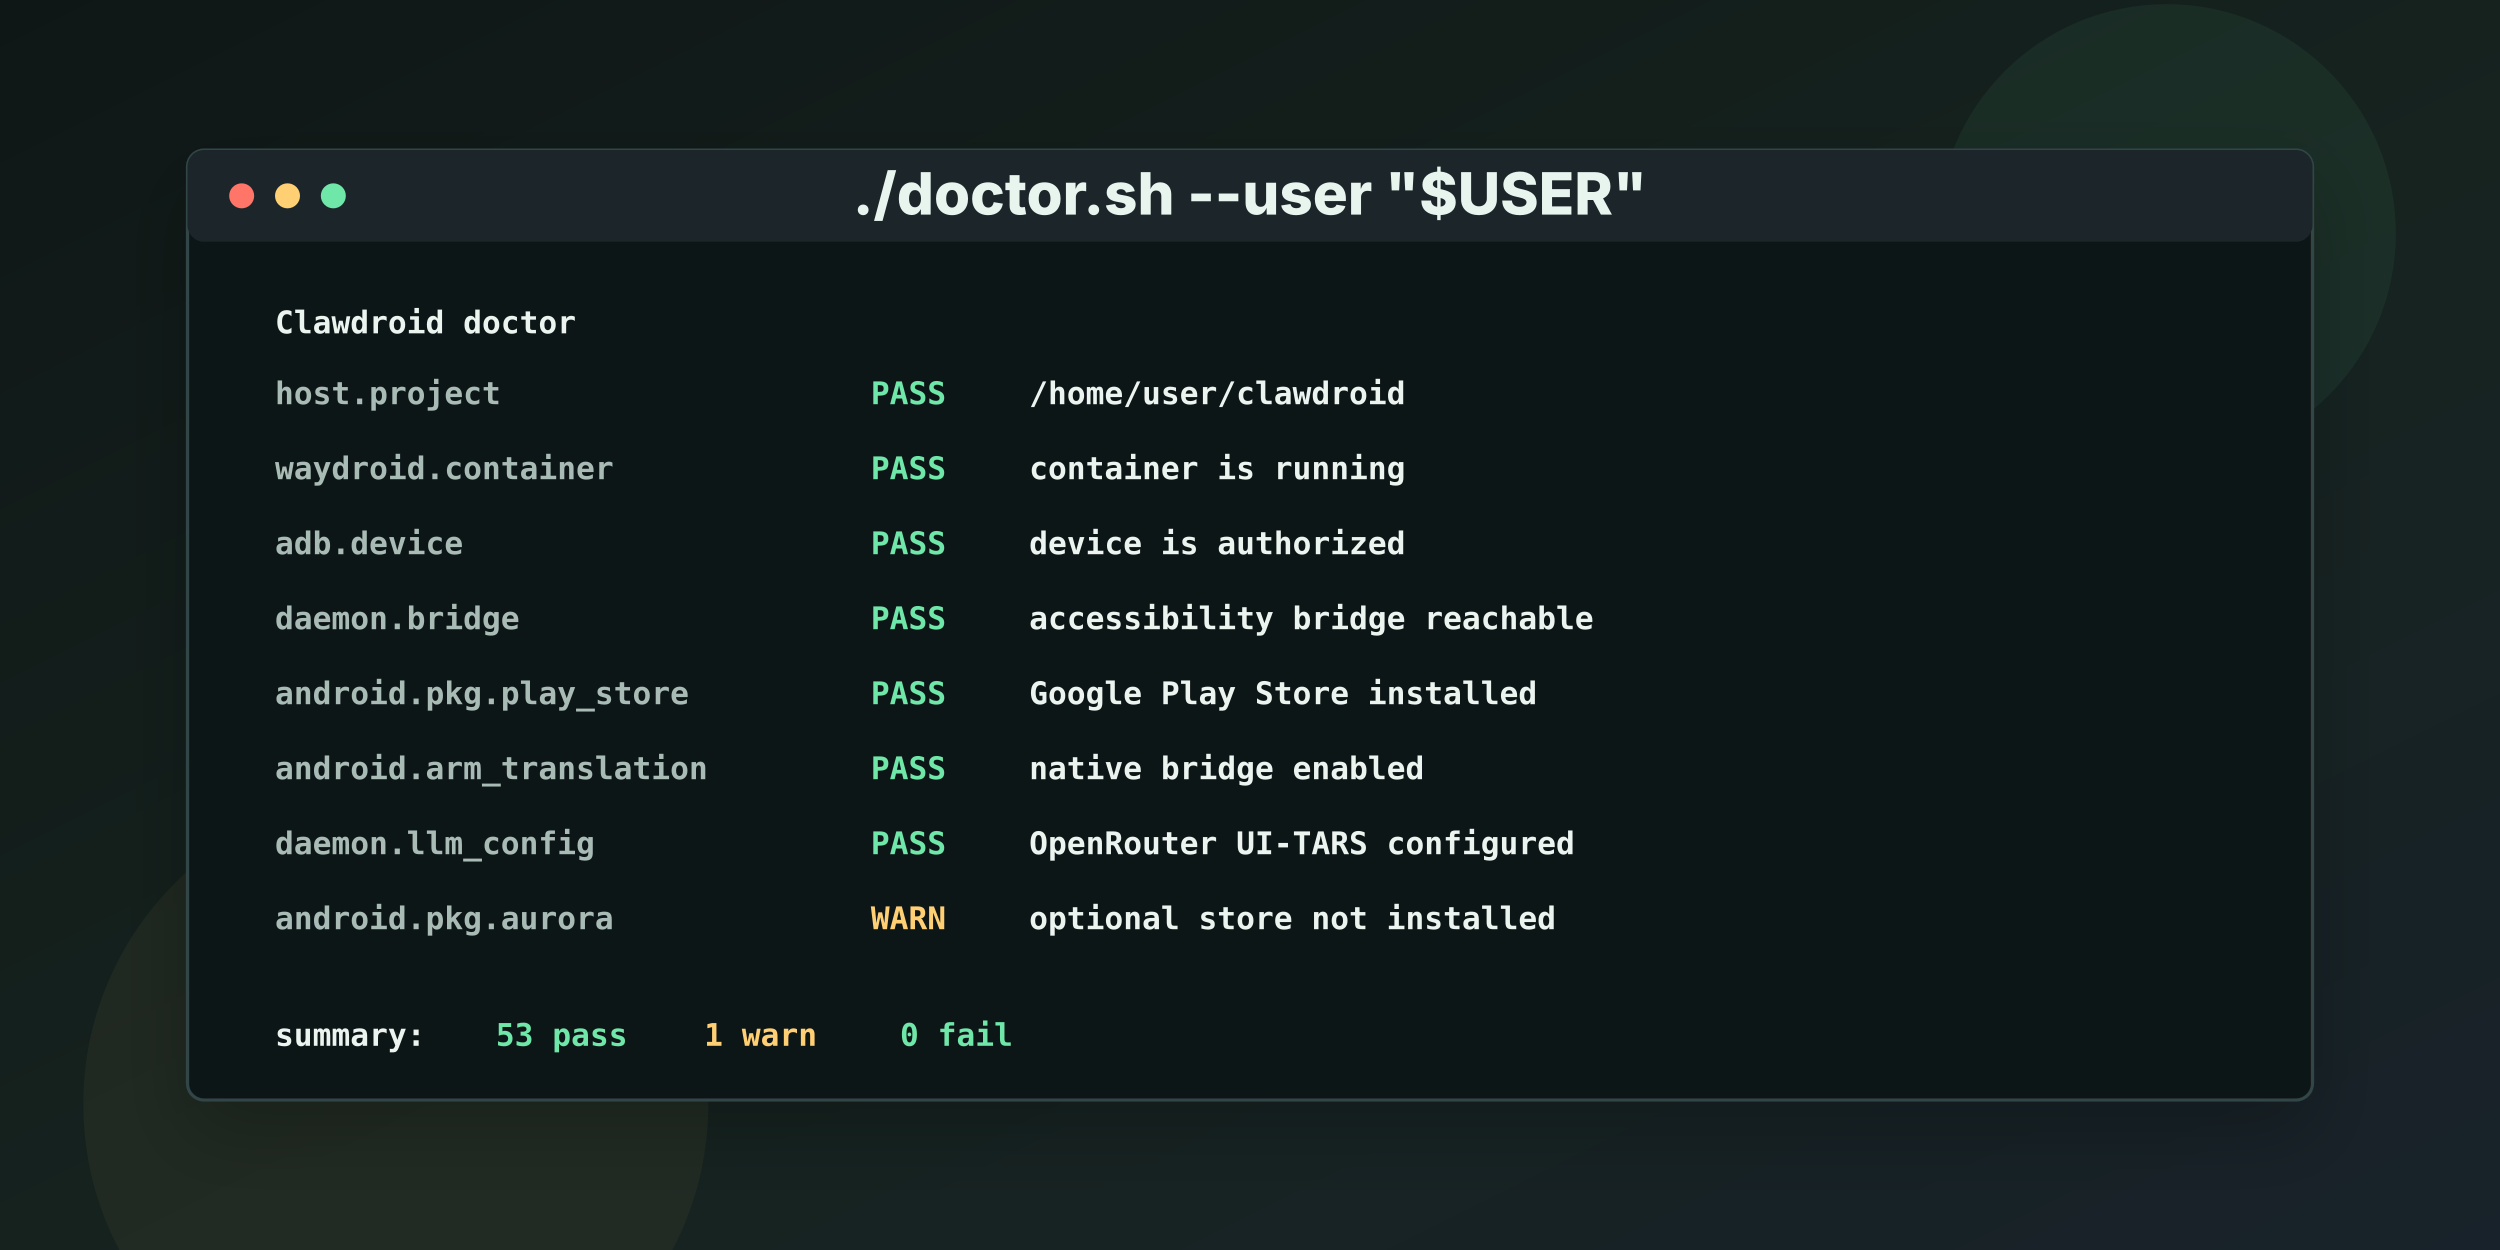
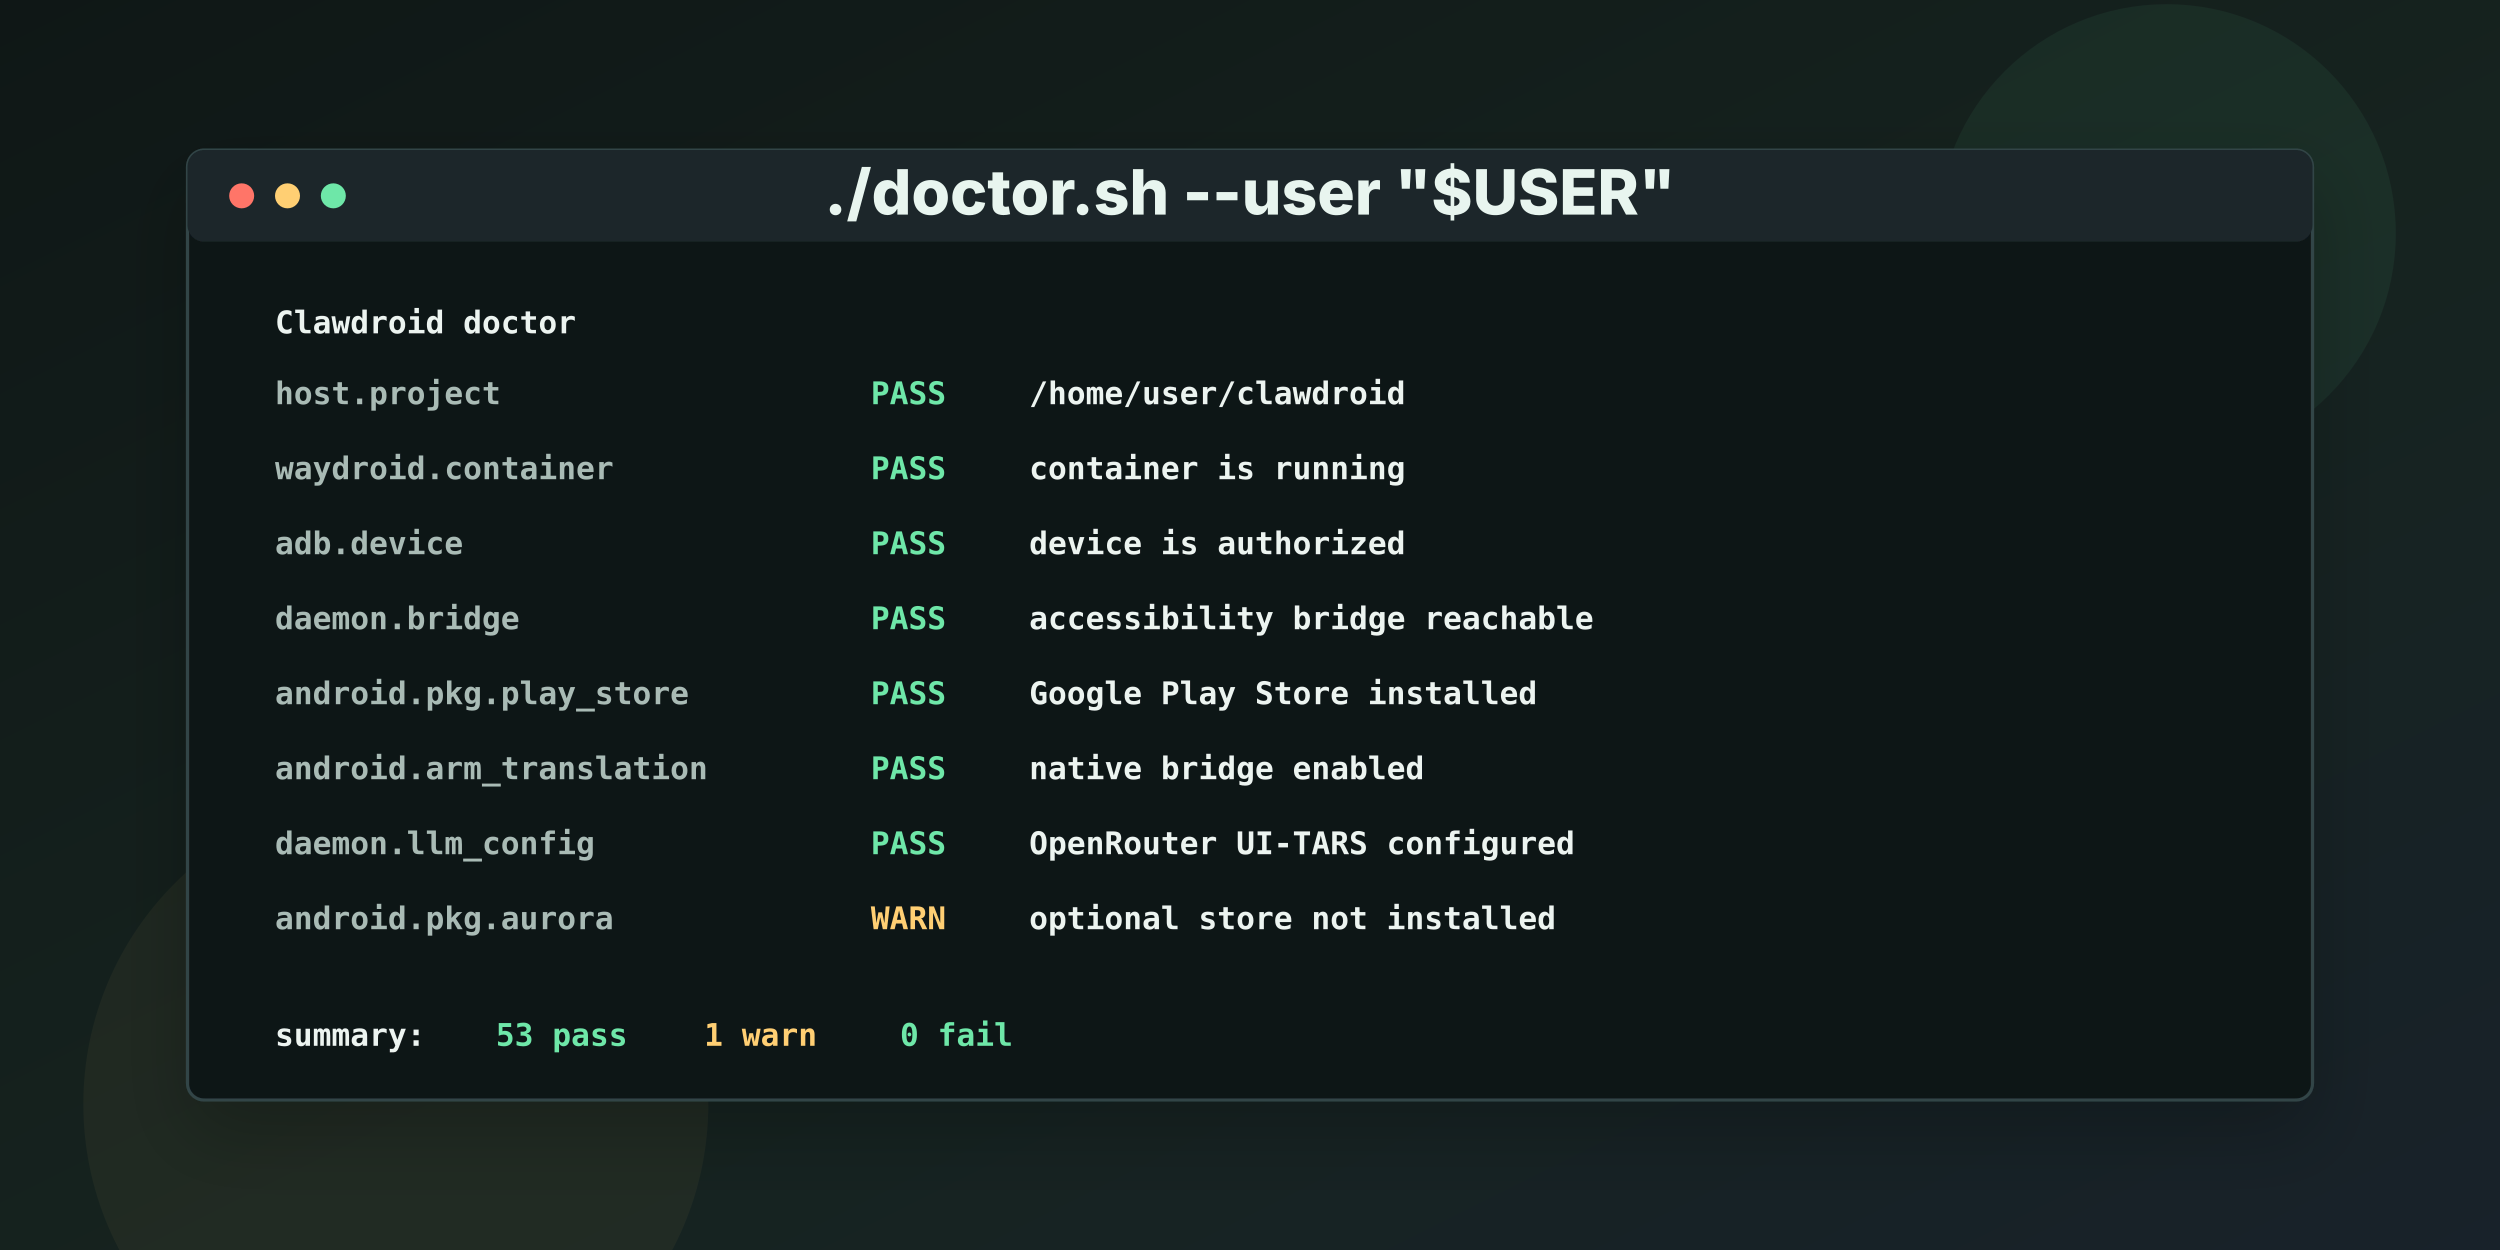
- <svg xmlns="http://www.w3.org/2000/svg" width="1200" height="600" viewBox="0 0 1200 600" role="img" aria-labelledby="title desc">
+ <svg xmlns="http://www.w3.org/2000/svg" width="1200" height="600" viewBox="0 0 1200 600" role="img" aria-labelledby="title desc" text-rendering="geometricPrecision">
  <defs>
    <linearGradient id="bg" x1="0" y1="0" x2="1" y2="1">
      <stop offset="0" stop-color="#0f1716" />
      <stop offset="0.55" stop-color="#16231f" />
      <stop offset="1" stop-color="#18222a" />
    </linearGradient>
    <filter id="shadow" x="-20%" y="-20%" width="140%" height="140%">
      <feDropShadow dx="0" dy="16" stdDeviation="18" flood-color="#000000" flood-opacity="0.22" />
    </filter>
    <style>
-       .title{font:800 28px Inter,Segoe UI,Arial,sans-serif;fill:#e8f5ef}
+       .title{font:800 30px Inter,Segoe UI,Arial,sans-serif;fill:#e8f5ef}
      .bar{fill:#1c272a}
      .term{fill:#101719;stroke:#314446;stroke-width:1.5}
      .m{font:600 15px ui-monospace,SFMono-Regular,Menlo,Consolas,monospace}
      .green{fill:#6ee7a8}
      .amber{fill:#ffcf73}
      .muted{fill:#a9bbb5}
      .white{fill:#ecf4f0}
    </style>
  </defs>
  <rect width="1200" height="600" fill="url(#bg)" />
  <circle cx="1040" cy="112" r="110" fill="#6ee7a8" opacity="0.06" />
  <circle cx="190" cy="530" r="150" fill="#ffcf73" opacity="0.05" />
  <g transform="translate(90 72)" filter="url(#shadow)">
    <rect class="term" width="1020" height="456" rx="8" />
    <rect class="bar" width="1020" height="44" rx="8" />
    <circle cx="26" cy="22" r="6" fill="#ff7468" />
    <circle cx="48" cy="22" r="6" fill="#ffcf73" />
    <circle cx="70" cy="22" r="6" fill="#6ee7a8" />
    <text class="title" x="510" y="31" text-anchor="middle" font-size="17">./doctor.sh --user "$USER"</text>
    <text class="m white" x="42" y="88">Clawdroid doctor</text>
    <text class="m muted" x="42" y="122">host.project</text>
    <text class="m green" x="328" y="122">PASS</text>
    <text class="m white" x="404" y="122">/home/user/clawdroid</text>
    <text class="m muted" x="42" y="158">waydroid.container</text>
    <text class="m green" x="328" y="158">PASS</text>
    <text class="m white" x="404" y="158">container is running</text>
    <text class="m muted" x="42" y="194">adb.device</text>
    <text class="m green" x="328" y="194">PASS</text>
    <text class="m white" x="404" y="194">device is authorized</text>
    <text class="m muted" x="42" y="230">daemon.bridge</text>
    <text class="m green" x="328" y="230">PASS</text>
    <text class="m white" x="404" y="230">accessibility bridge reachable</text>
    <text class="m muted" x="42" y="266">android.pkg.play_store</text>
    <text class="m green" x="328" y="266">PASS</text>
    <text class="m white" x="404" y="266">Google Play Store installed</text>
    <text class="m muted" x="42" y="302">android.arm_translation</text>
    <text class="m green" x="328" y="302">PASS</text>
    <text class="m white" x="404" y="302">native bridge enabled</text>
    <text class="m muted" x="42" y="338">daemon.llm_config</text>
    <text class="m green" x="328" y="338">PASS</text>
    <text class="m white" x="404" y="338">OpenRouter UI-TARS configured</text>
    <text class="m muted" x="42" y="374">android.pkg.aurora</text>
    <text class="m amber" x="328" y="374">WARN</text>
    <text class="m white" x="404" y="374">optional store not installed</text>
    <text class="m white" x="42" y="430">summary:</text>
    <text class="m green" x="148" y="430">53 pass</text>
    <text class="m amber" x="248" y="430">1 warn</text>
    <text class="m green" x="342" y="430">0 fail</text>
  </g>
</svg>
